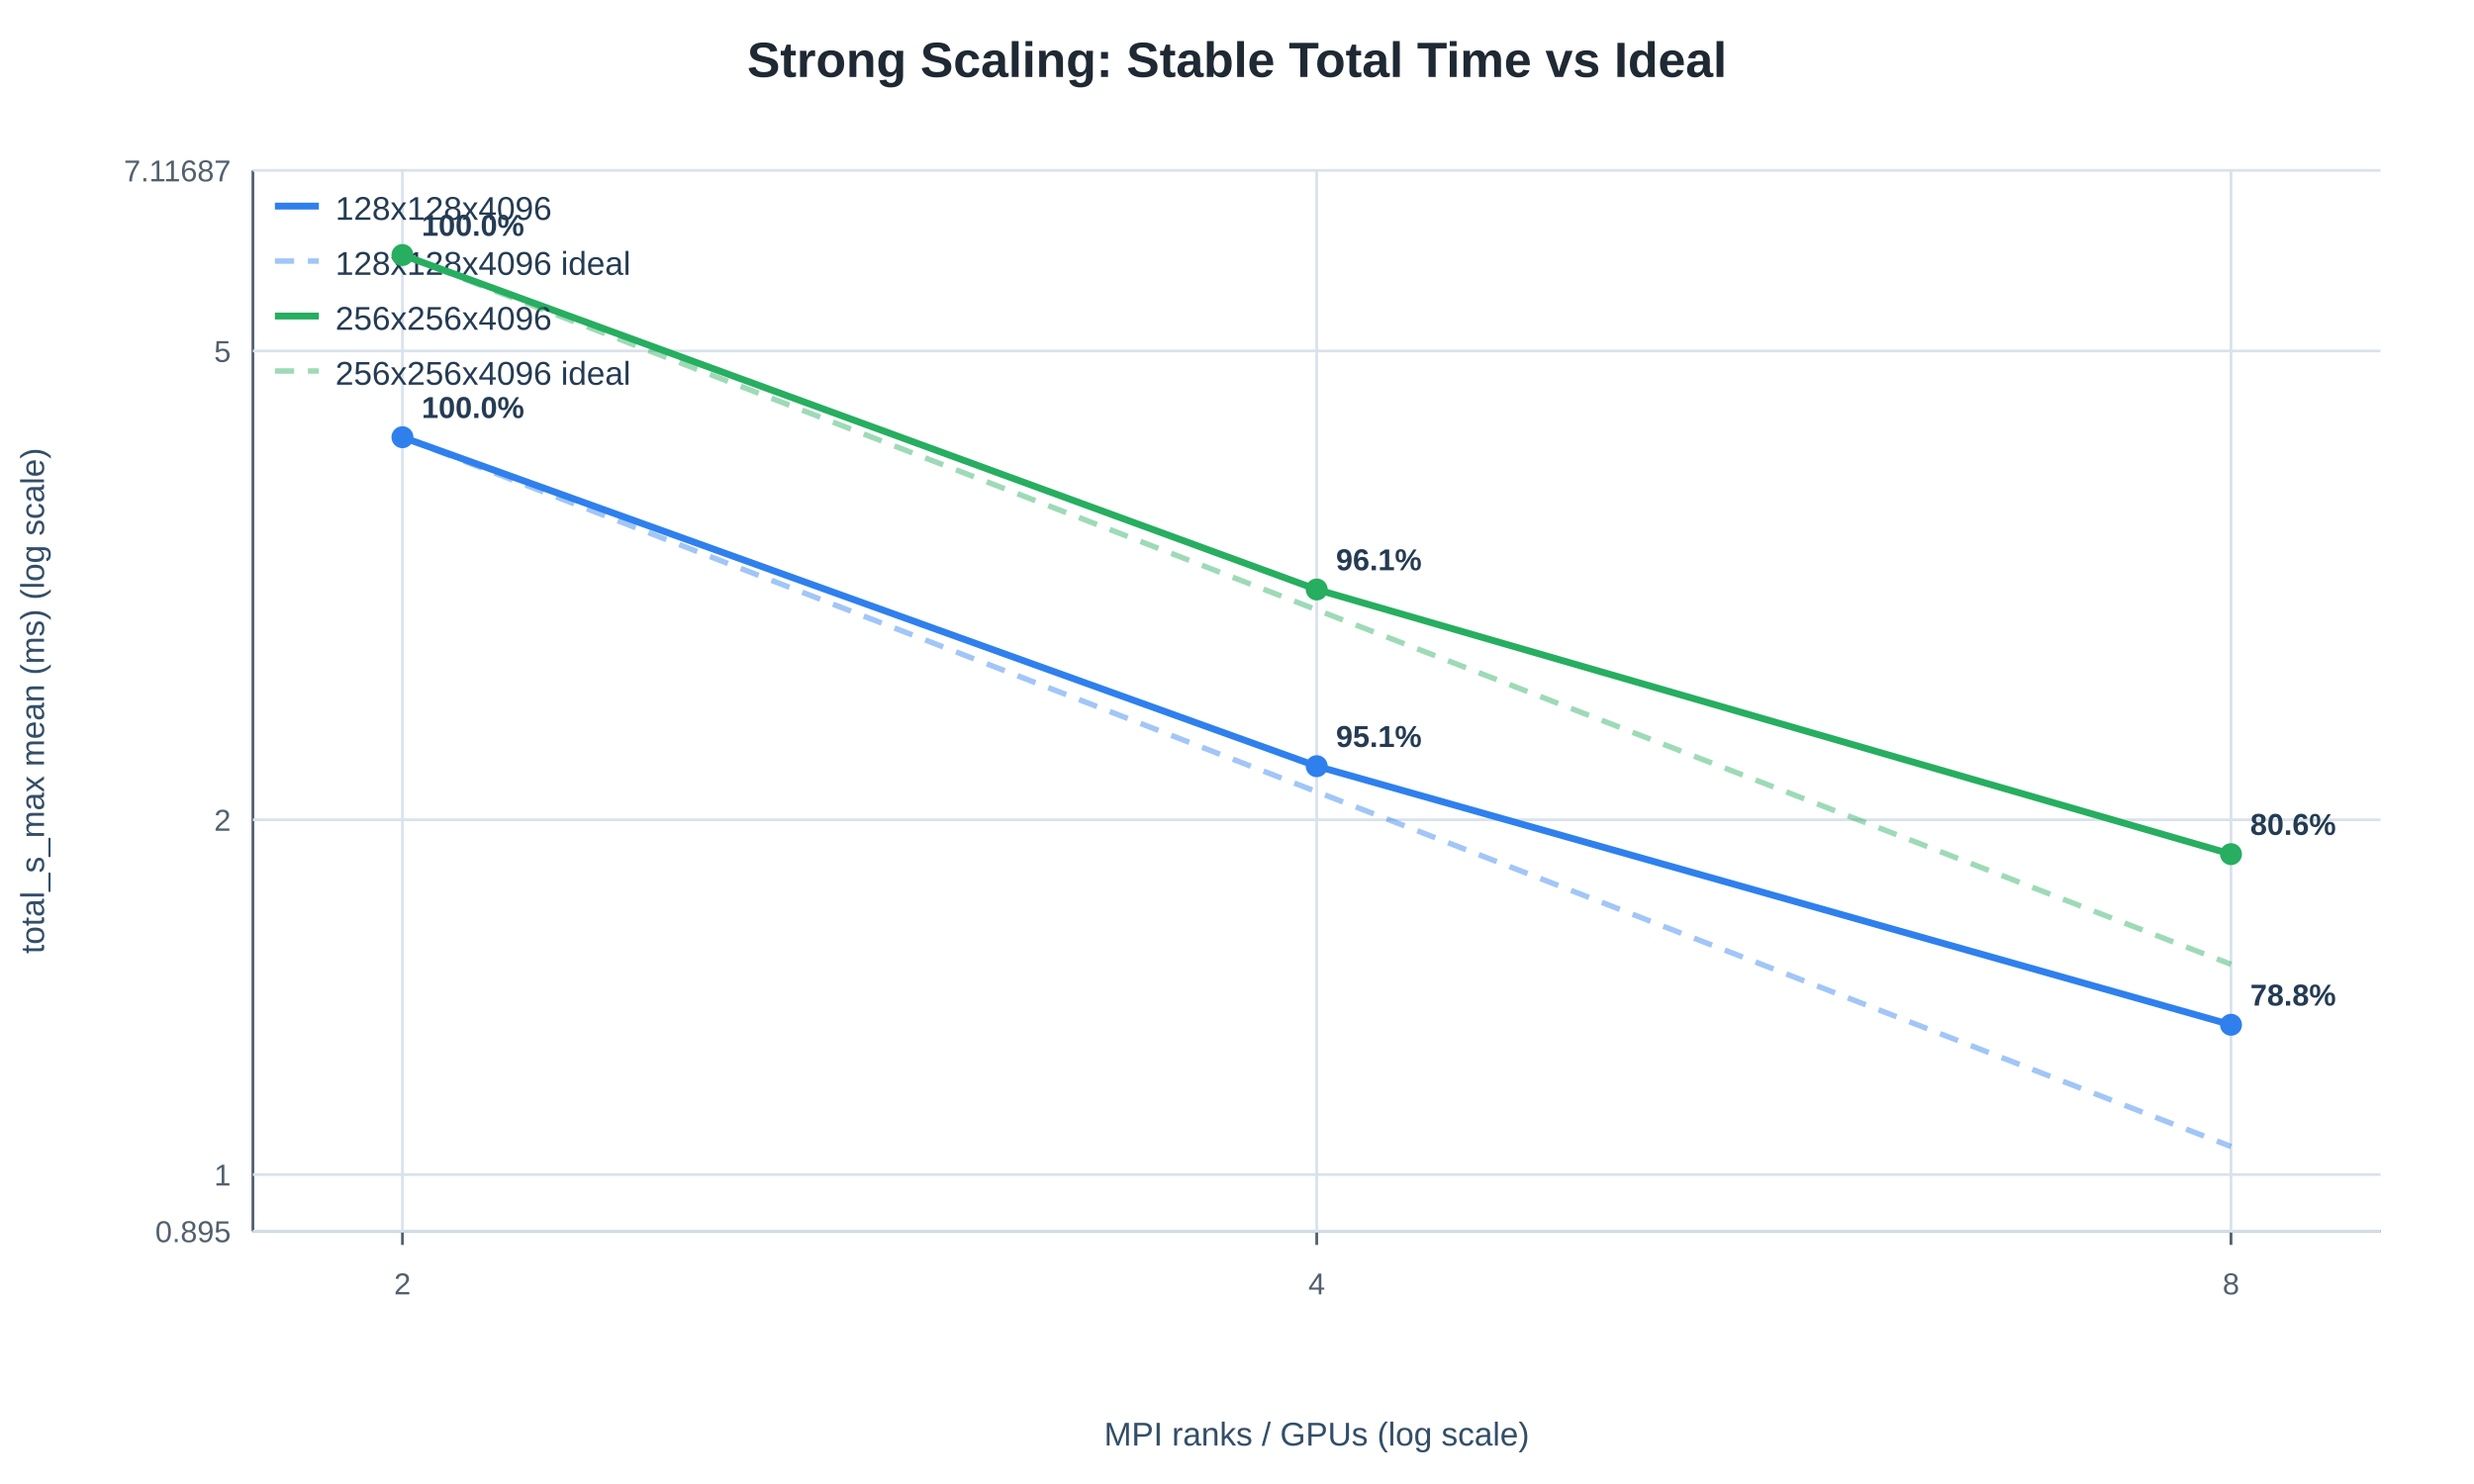
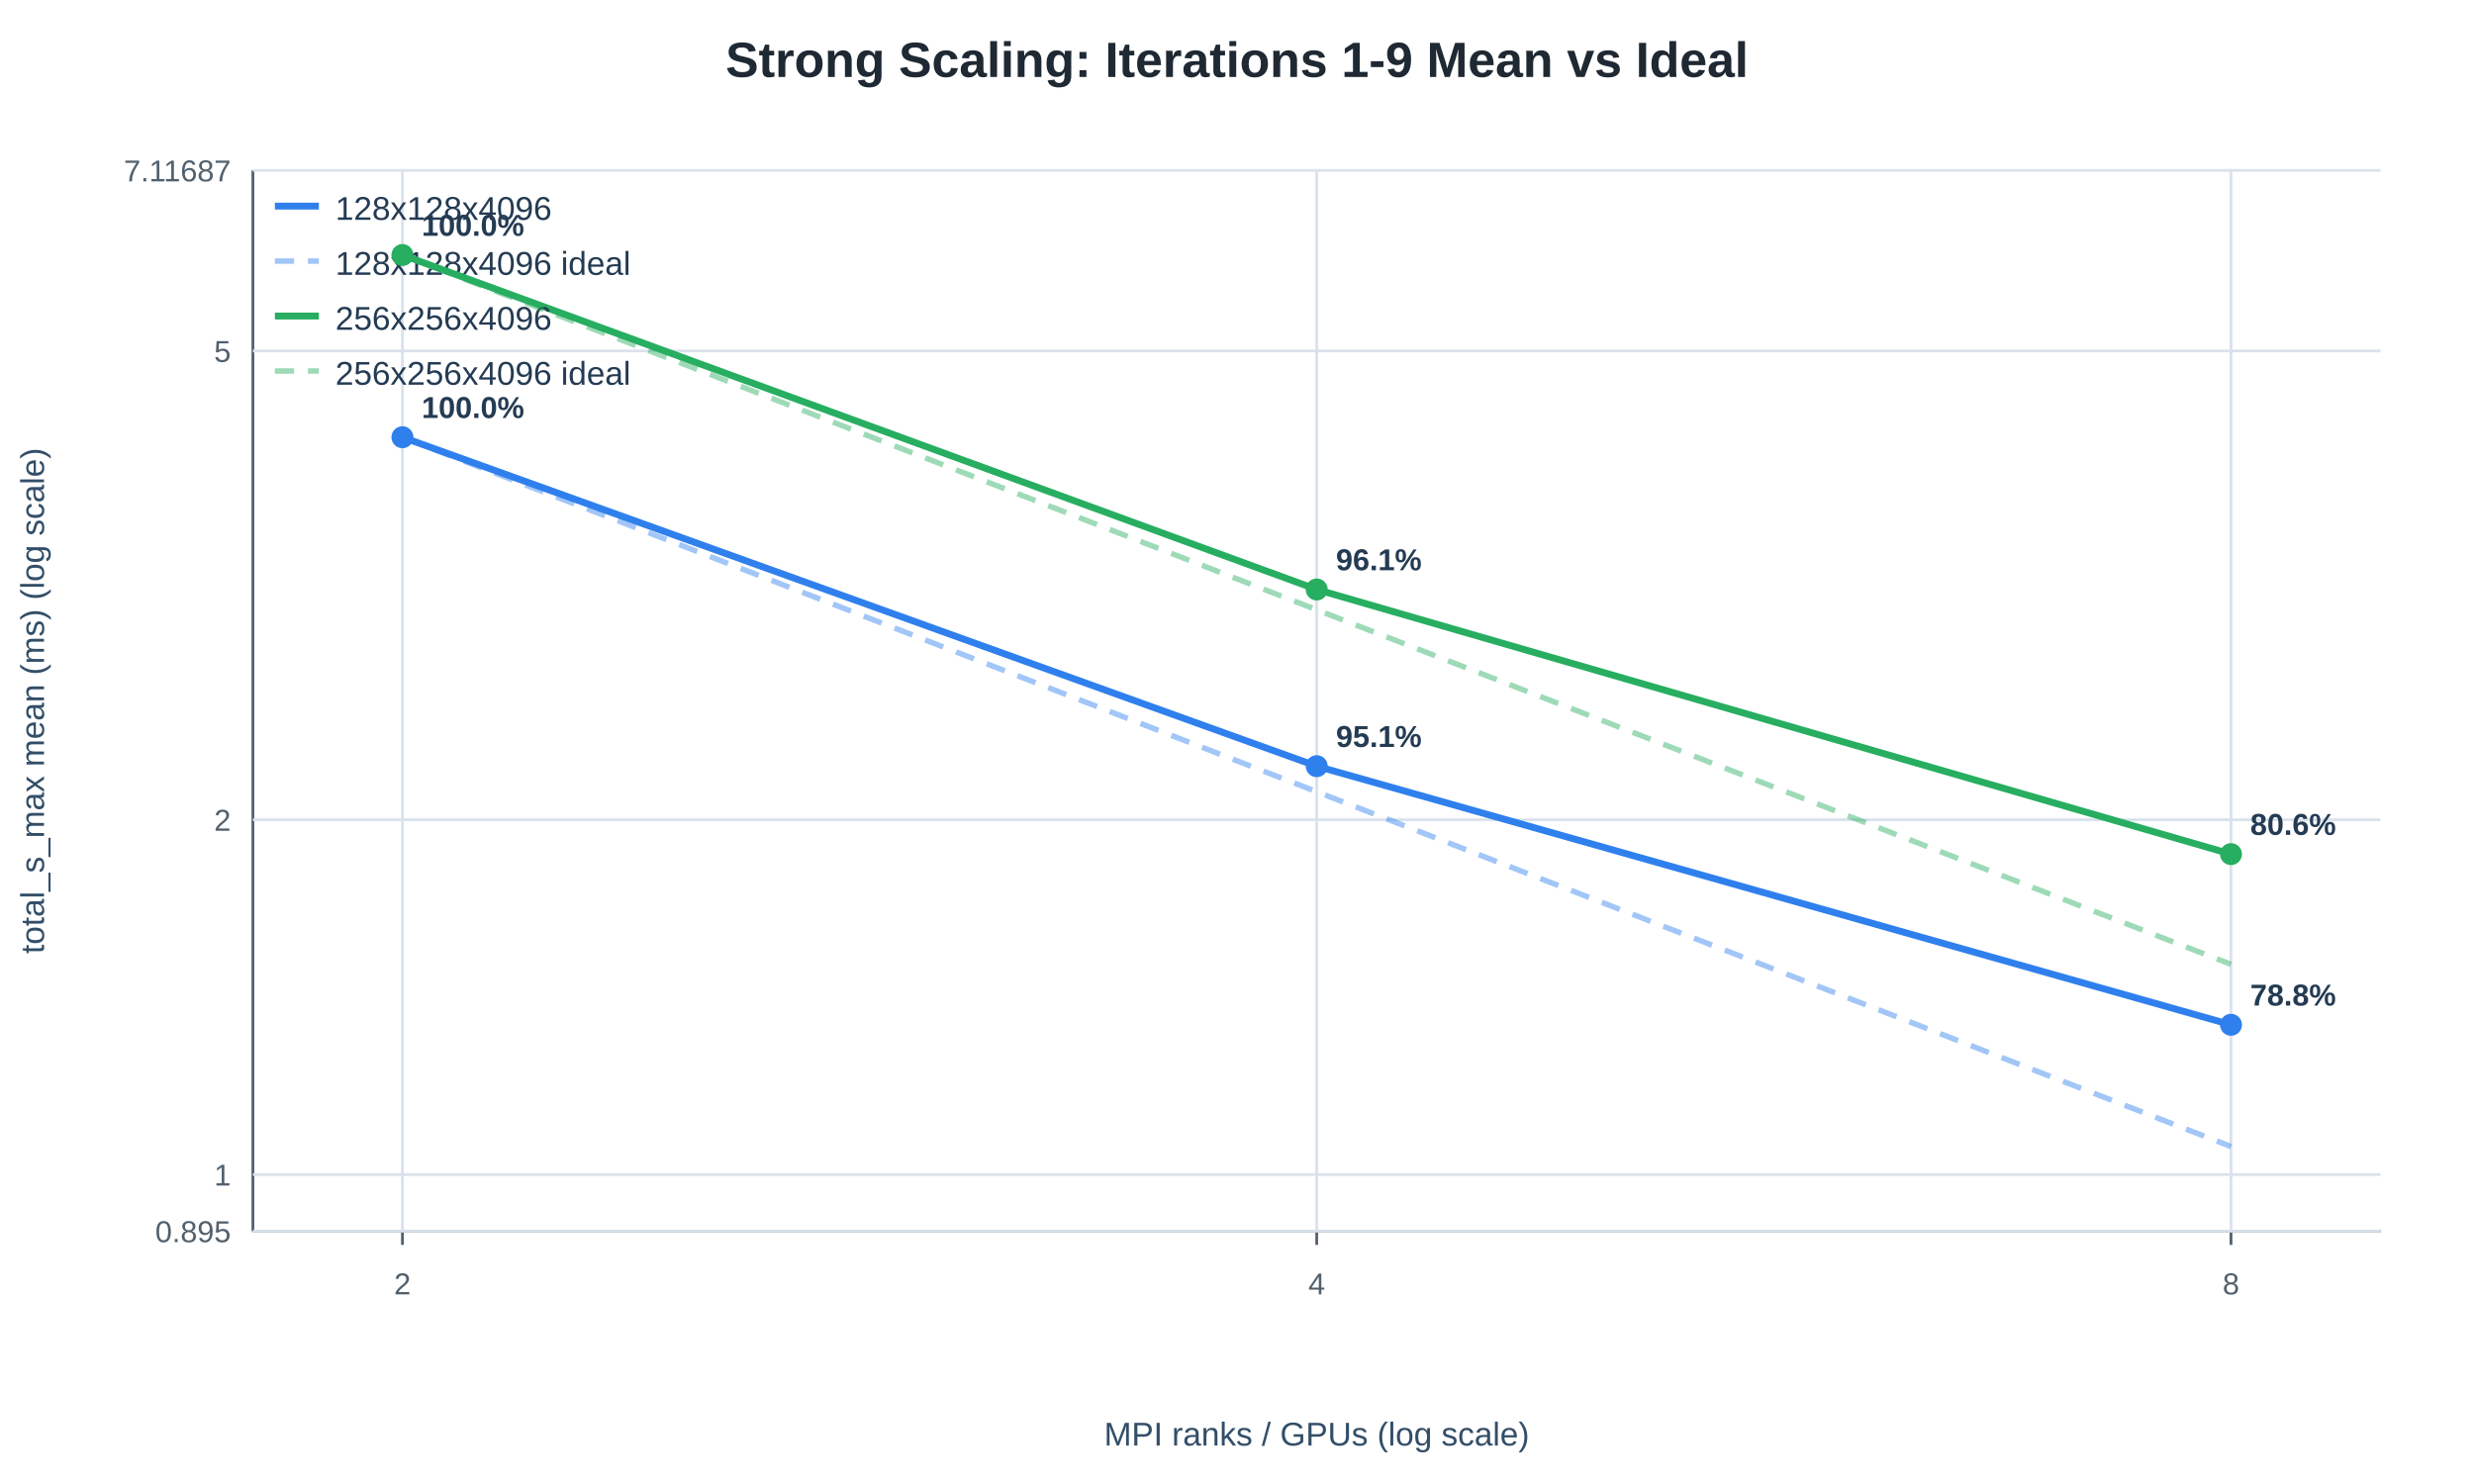
<svg xmlns="http://www.w3.org/2000/svg" width="900" height="540" viewBox="0 0 900 540">
  <rect width="100%" height="100%" fill="#ffffff" />
  <style>
text{font-family:Arial,Helvetica,sans-serif;fill:#1f2933}
.title{font-size:18px;font-weight:700}
.axis{stroke:#52606d;stroke-width:1}
.grid{stroke:#d9e2ec;stroke-width:1}
.tick{font-size:11px;fill:#52606d}
.label{font-size:12px;fill:#334e68}
.point-label{font-size:11px;fill:#243b53;font-weight:600}
.legend{font-size:12px;fill:#243b53}
</style>
-   <text x="450.0" y="28" text-anchor="middle" class="title">Strong Scaling: Stable Total Time vs Ideal</text>
+   <text x="450.0" y="28" text-anchor="middle" class="title">Strong Scaling: Iterations 1-9 Mean vs Ideal</text>
  <line x1="92" y1="448" x2="866" y2="448" class="axis" />
  <line x1="92" y1="62" x2="92" y2="448" class="axis" />
  <line x1="146.4" y1="62" x2="146.4" y2="448" class="grid" />
  <line x1="146.4" y1="448" x2="146.4" y2="453" class="axis" />
  <text x="146.4" y="471" text-anchor="middle" class="tick">2</text>
  <line x1="479.0" y1="62" x2="479.0" y2="448" class="grid" />
  <line x1="479.0" y1="448" x2="479.0" y2="453" class="axis" />
  <text x="479.0" y="471" text-anchor="middle" class="tick">4</text>
  <line x1="811.6" y1="62" x2="811.6" y2="448" class="grid" />
  <line x1="811.6" y1="448" x2="811.6" y2="453" class="axis" />
  <text x="811.6" y="471" text-anchor="middle" class="tick">8</text>
  <line x1="92" y1="448.0" x2="866" y2="448.0" class="grid" />
  <text x="84" y="452.0" text-anchor="end" class="tick">0.895</text>
  <line x1="92" y1="427.4" x2="866" y2="427.4" class="grid" />
  <text x="84" y="431.4" text-anchor="end" class="tick">1</text>
  <line x1="92" y1="298.3" x2="866" y2="298.3" class="grid" />
  <text x="84" y="302.3" text-anchor="end" class="tick">2</text>
  <line x1="92" y1="127.7" x2="866" y2="127.7" class="grid" />
  <text x="84" y="131.7" text-anchor="end" class="tick">5</text>
  <line x1="92" y1="62.0" x2="866" y2="62.0" class="grid" />
  <text x="84" y="66.0" text-anchor="end" class="tick">7.11687</text>
  <text x="479.0" y="526" text-anchor="middle" class="label">MPI ranks / GPUs (log scale)</text>
  <text x="16" y="255.0" text-anchor="middle" class="label" transform="rotate(-90 16 255.0)">total_s_max mean (ms) (log scale)</text>
  <polyline points="146.4,159.1 479.0,278.8 811.6,372.9" fill="none" stroke="#2f80ed" stroke-width="2.5" />
  <circle cx="146.4" cy="159.1" r="4" fill="#2f80ed" />
  <circle cx="479.0" cy="278.8" r="4" fill="#2f80ed" />
  <circle cx="811.6" cy="372.9" r="4" fill="#2f80ed" />
  <text x="153.4" y="152.1" class="point-label">100.0%</text>
  <text x="486.0" y="271.8" class="point-label">95.1%</text>
  <text x="818.6" y="365.9" class="point-label">78.8%</text>
  <line x1="100" y1="75" x2="116" y2="75" stroke="#2f80ed" stroke-width="2.5" />
  <text x="122" y="80" class="legend">128x128x4096</text>
  <polyline points="146.4,159.1 479.0,288.1 811.6,417.2" fill="none" stroke="#2f80ed" stroke-width="2" stroke-dasharray="7 5" opacity="0.45" />
  <line x1="100" y1="95" x2="116" y2="95" stroke="#2f80ed" stroke-width="2" stroke-dasharray="7 5" opacity="0.45" />
  <text x="122" y="100" class="legend">128x128x4096 ideal</text>
  <polyline points="146.4,92.8 479.0,214.5 811.6,310.8" fill="none" stroke="#27ae60" stroke-width="2.5" />
  <circle cx="146.4" cy="92.8" r="4" fill="#27ae60" />
  <circle cx="479.0" cy="214.5" r="4" fill="#27ae60" />
  <circle cx="811.6" cy="310.8" r="4" fill="#27ae60" />
  <text x="153.4" y="85.8" class="point-label">100.0%</text>
  <text x="486.0" y="207.5" class="point-label">96.1%</text>
  <text x="818.6" y="303.8" class="point-label">80.6%</text>
  <line x1="100" y1="115" x2="116" y2="115" stroke="#27ae60" stroke-width="2.5" />
  <text x="122" y="120" class="legend">256x256x4096</text>
  <polyline points="146.4,92.8 479.0,221.9 811.6,350.9" fill="none" stroke="#27ae60" stroke-width="2" stroke-dasharray="7 5" opacity="0.45" />
  <line x1="100" y1="135" x2="116" y2="135" stroke="#27ae60" stroke-width="2" stroke-dasharray="7 5" opacity="0.45" />
  <text x="122" y="140" class="legend">256x256x4096 ideal</text>
</svg>
